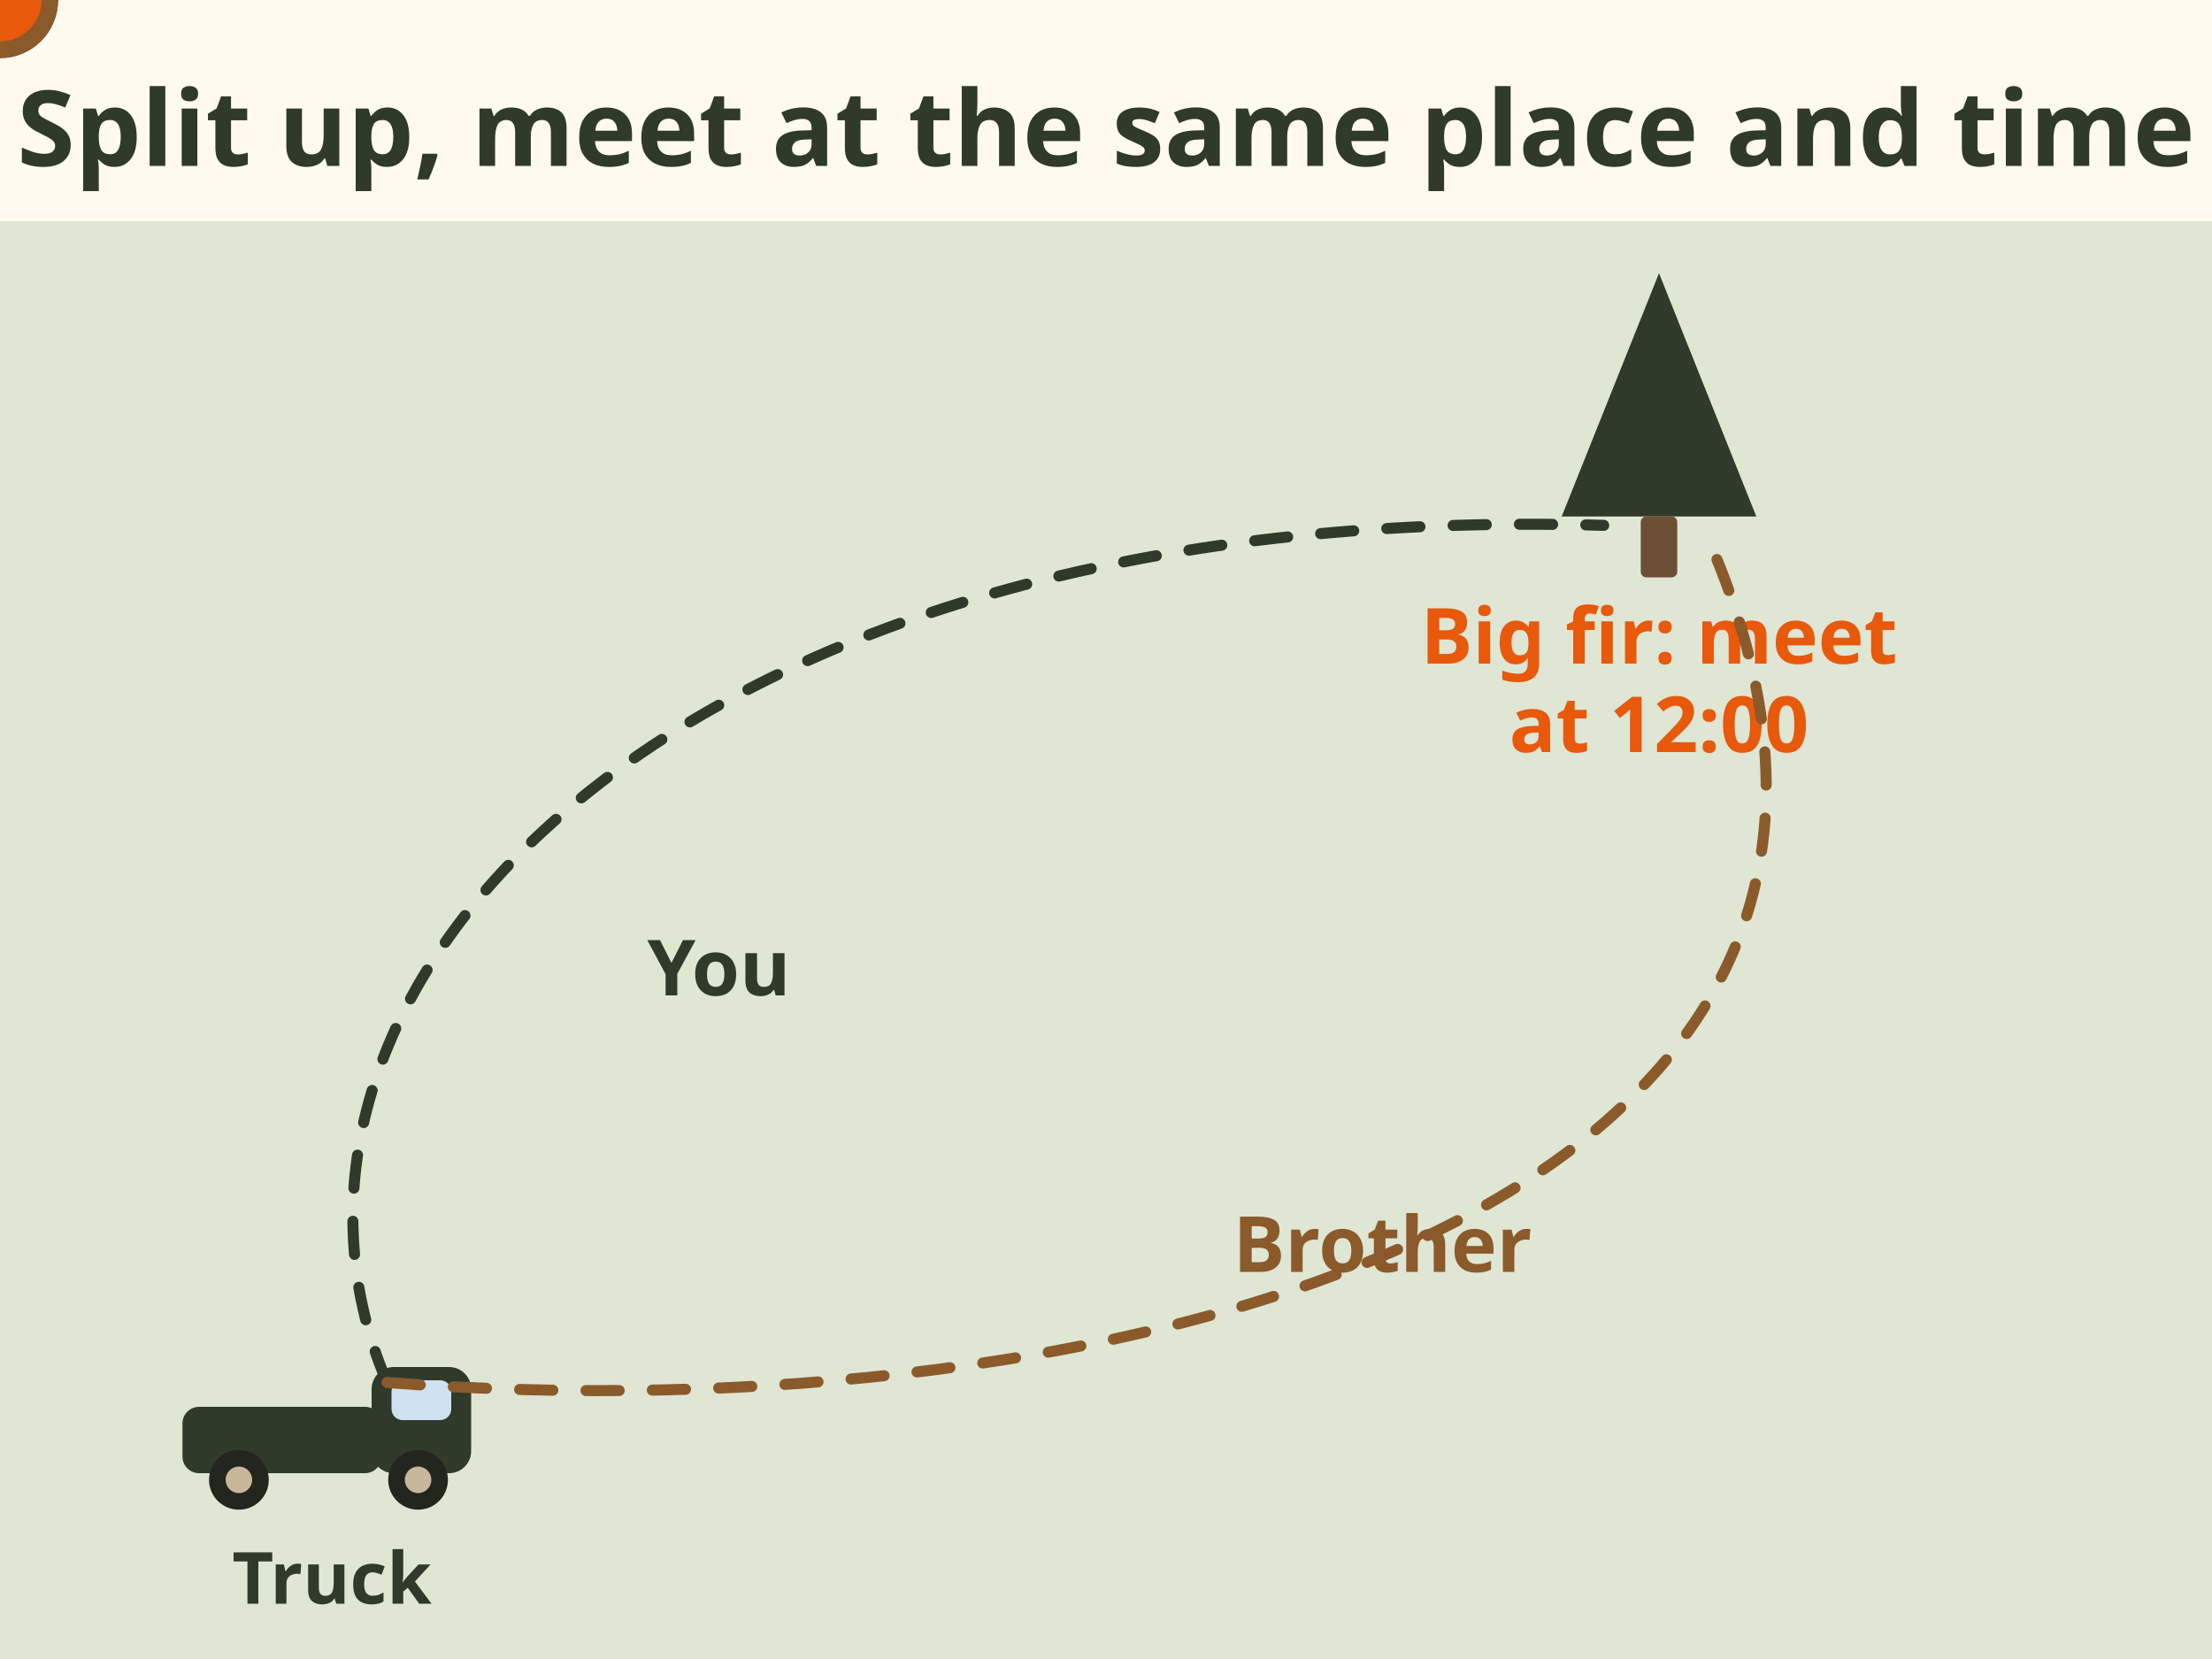
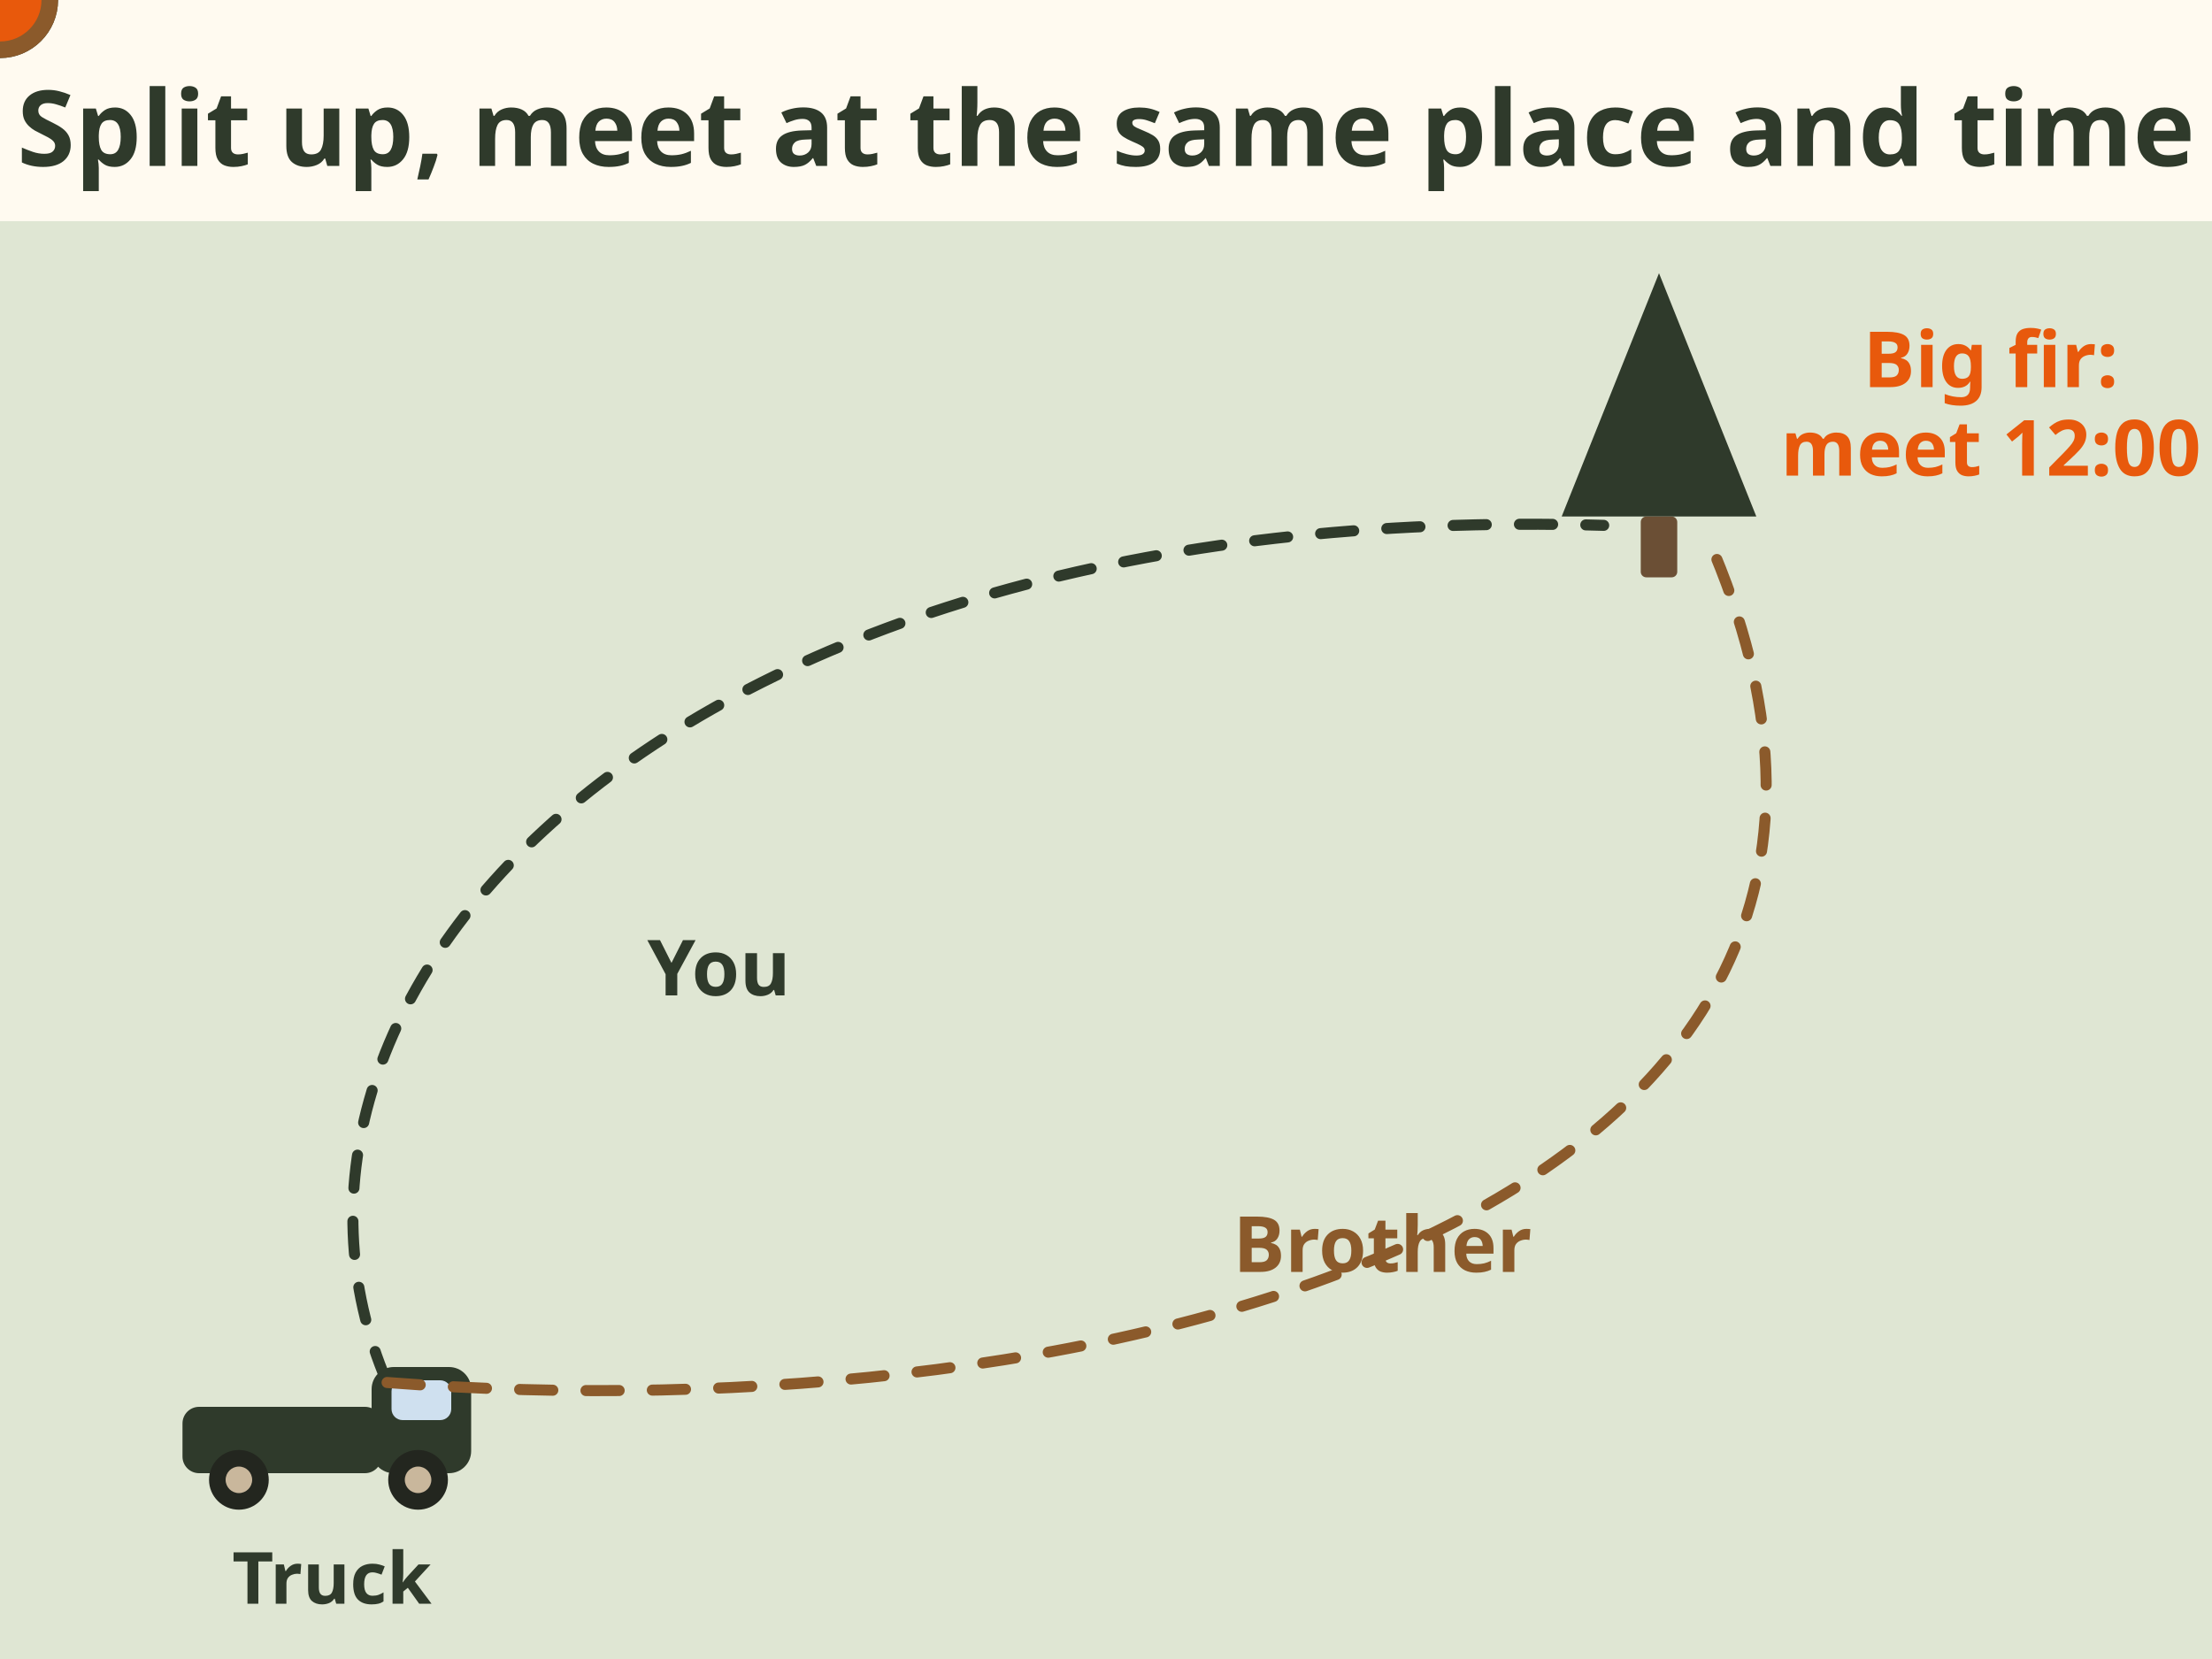
<svg xmlns="http://www.w3.org/2000/svg" viewBox="0 0 400 300" role="img" aria-label="Animation: two hunters leave the truck on different routes and both arrive at the same big fir tree, the meeting point agreed for 12:00.">
  <rect x="0" y="0" width="400" height="300" fill="#fffaf0" />
  <text x="200" y="30" font-family="sans-serif" font-size="19" font-weight="bold" fill="#2f3a2b" text-anchor="middle">Split up, meet at the same place and time</text>
  <rect x="0" y="40" width="400" height="260" rx="0" fill="#dfe6d3" />
  <rect x="33.0" y="254.4" width="36.0" height="12.0" rx="3" fill="#2f3a2b" />
  <rect x="67.2" y="247.2" width="18.0" height="19.2" rx="4" fill="#2f3a2b" />
  <rect x="70.8" y="249.6" width="10.8" height="7.2" rx="2" fill="#cfe0ef" />
  <circle cx="43.2" cy="267.6" r="5.4" fill="#23261f" />
  <circle cx="75.6" cy="267.6" r="5.4" fill="#23261f" />
  <circle cx="43.2" cy="267.6" r="2.4" fill="#c9b79c" />
  <circle cx="75.6" cy="267.6" r="2.4" fill="#c9b79c" />
  <text x="60" y="290" font-family="sans-serif" font-size="13" font-weight="bold" fill="#2f3a2b" text-anchor="middle">Truck</text>
  <polygon points="300,49.4 282.4,93.4 317.6,93.4" fill="#2f3a2b" />
  <rect x="296.7" y="93.4" width="6.6" height="11.0" rx="1" fill="#6b4f35" />
-   <text x="300" y="120" font-family="sans-serif" font-size="14" font-weight="bold" fill="#e8590c" text-anchor="middle">Big fir: meet</text>
-   <text x="300" y="136" font-family="sans-serif" font-size="14" font-weight="bold" fill="#e8590c" text-anchor="middle">at 12:00</text>
+   <text x="360" y="70" font-family="sans-serif" font-size="14" font-weight="bold" fill="#e8590c" text-anchor="middle">Big fir:</text>
+   <text x="360" y="86" font-family="sans-serif" font-size="14" font-weight="bold" fill="#e8590c" text-anchor="middle">meet 12:00</text>
  <path id="fl-pt-split-a" d="M70 250 C 40 180, 120 90, 290 95" fill="none" stroke="none" />
  <path id="fl-pt-split-b" d="M70 250 C 200 260, 360 220, 310 100" fill="none" stroke="none" />
  <path d="M70 250 C 40 180, 120 90, 290 95" fill="none" stroke="#2f3a2b" stroke-width="2" stroke-linecap="round" stroke-linejoin="round" stroke-dasharray="6 6" />
  <path d="M70 250 C 200 260, 360 220, 310 100" fill="none" stroke="#8b5a2b" stroke-width="2" stroke-linecap="round" stroke-linejoin="round" stroke-dasharray="6 6" />
  <g>
    <circle cx="0" cy="0" r="9" fill="#e8590c" stroke="#2f3a2b" stroke-width="3" />
    <animateMotion dur="6s" fill="freeze">
      <mpath href="#fl-pt-split-a" />
    </animateMotion>
  </g>
  <g>
    <circle cx="0" cy="0" r="9" fill="#e8590c" stroke="#8b5a2b" stroke-width="3" />
    <animateMotion dur="6s" fill="freeze">
      <mpath href="#fl-pt-split-b" />
    </animateMotion>
  </g>
  <text x="130" y="180" font-family="sans-serif" font-size="14" font-weight="bold" fill="#2f3a2b" text-anchor="middle">You</text>
  <text x="250" y="230" font-family="sans-serif" font-size="14" font-weight="bold" fill="#8b5a2b" text-anchor="middle">Brother</text>
  <g opacity="0">
    <animate attributeName="opacity" values="0;1" begin="6s" dur="0.5s" fill="freeze" />
    <rect x="110" y="150" width="180" height="40" rx="8" fill="#2f3a2b" />
    <text x="200" y="176" font-family="sans-serif" font-size="16" font-weight="bold" fill="#ffffff" text-anchor="middle">Together, on time</text>
  </g>
</svg>
